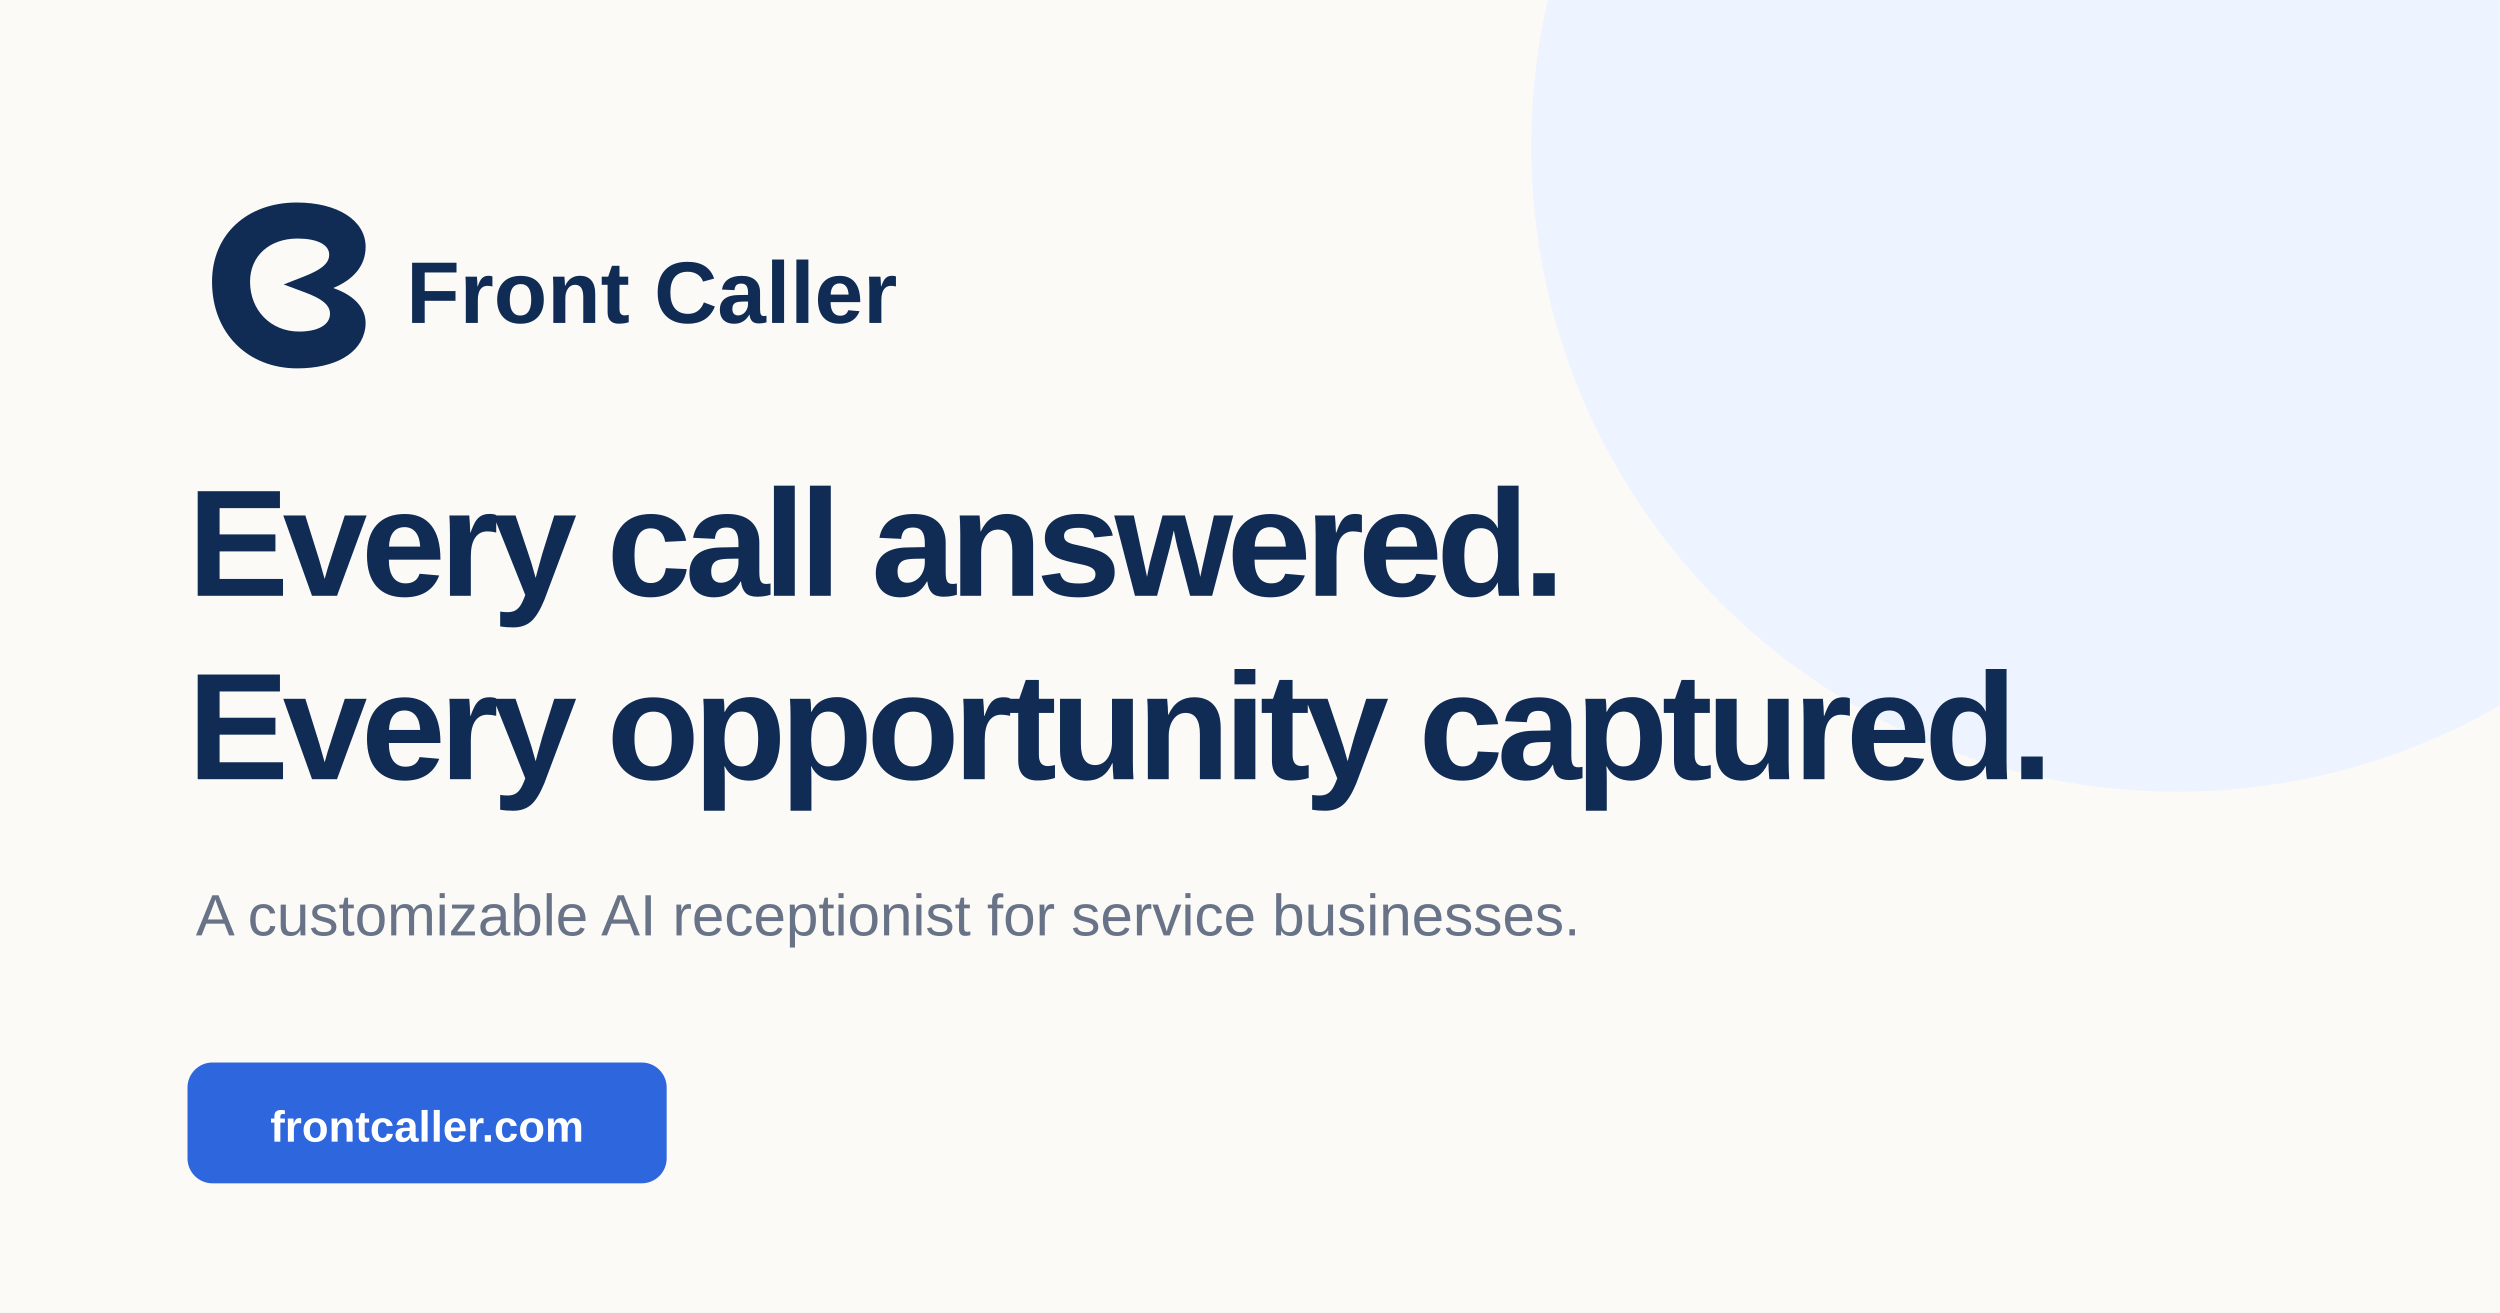
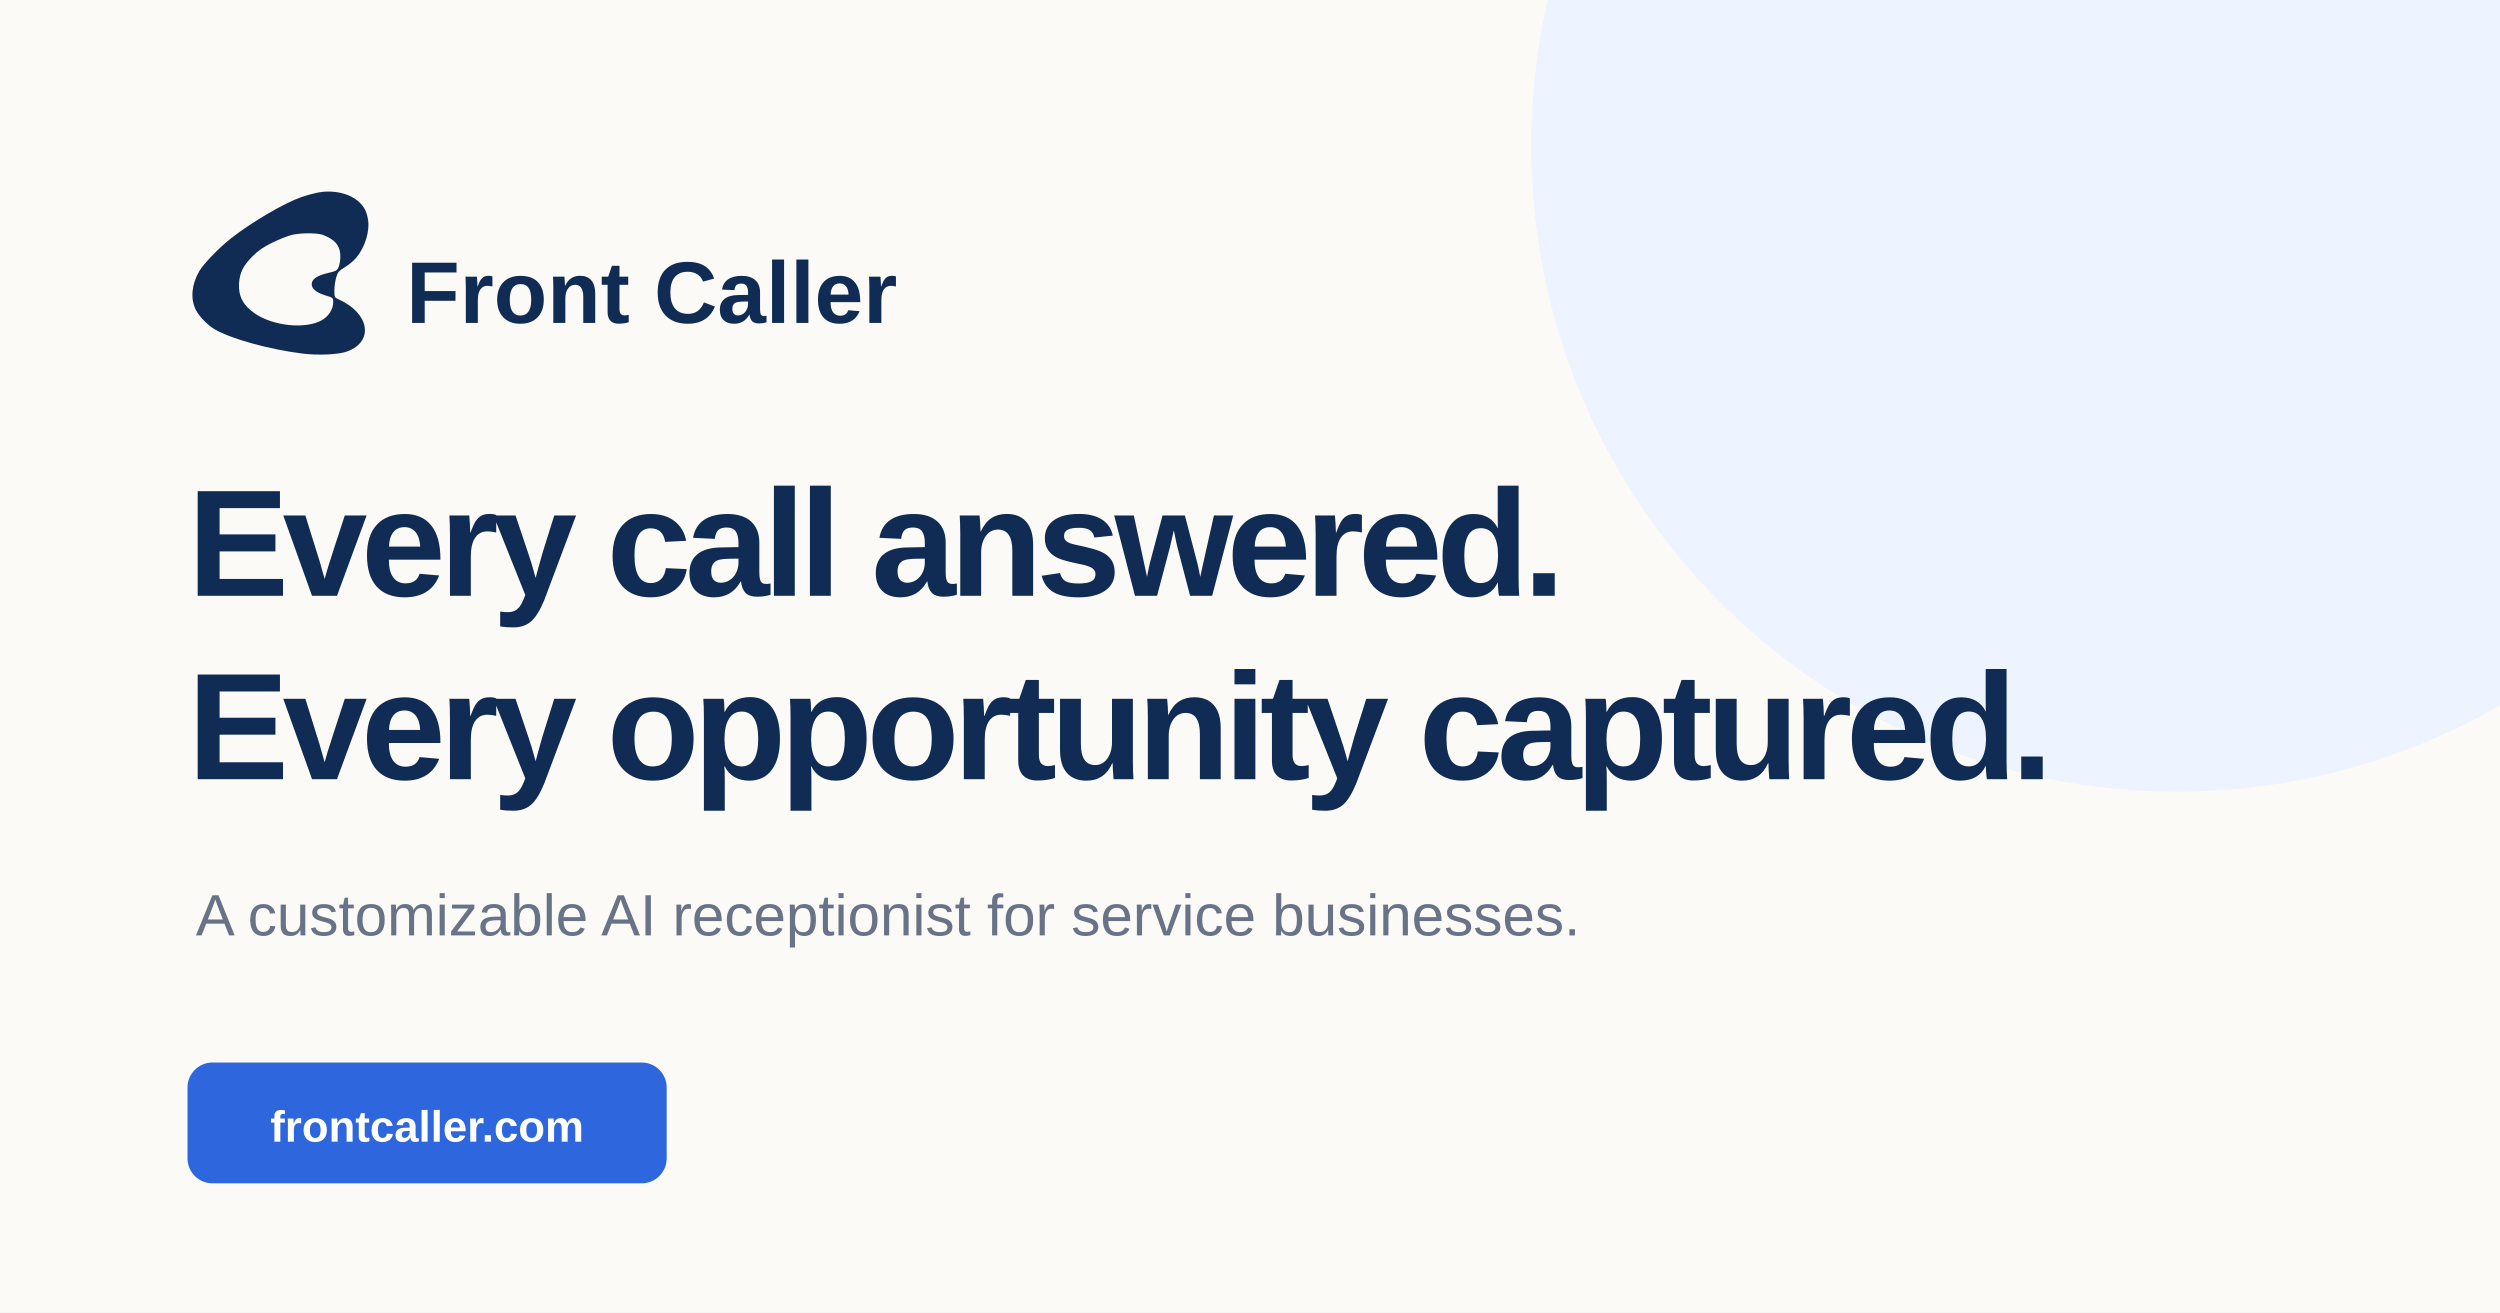
<svg xmlns="http://www.w3.org/2000/svg" width="1200" height="630" viewBox="0 0 1200 630">
  <rect width="1200" height="630" fill="#FBFAF7" />
  <circle cx="1045" cy="70" r="310" fill="#EDF3FF" />
  <g transform="translate(90 86)">
-     <g transform="scale(.19)">
-       <path fill="#102B54" fill-rule="evenodd" d="M62 259C62 139 151 59 276 59c103 0 174 45 174 112 0 48-31 83-82 104 58 20 88 56 81 102-10 64-77 101-172 101-123 0-215-87-215-219Zm96 0c0 72 52 126 124 126 46 0 78-16 78-45 0-23-22-39-66-55l-51-19 51-20c41-16 64-32 64-55 0-26-31-41-80-41-71 0-120 44-120 109Z" />
-     </g>
+     <svg width="90" height="90" viewBox="38 57 157 149">
+       <path fill="#102B54" fill-rule="evenodd" d="M146 64.458C142.425 65.227 136.8 66.801 133.5 67.956 118.832 73.092 92.134 88.72 74.5 102.491 64.727 110.123 51.38 123.91 47.868 130 41.47 141.096 40.342 152.907 44.804 162.104 47.506 167.674 54.668 175.135 60.715 178.679 74.413 186.707 106.416 195.564 134.264 199.034 147.929 200.737 164.952 199.878 172.098 197.126 194.246 188.596 190.303 165.316 164.75 153.732 161.039 152.05 161 151.971 161 146.198 161 142.989 161.673 138.096 162.496 135.326 163.833 130.824 164.625 129.899 169.962 126.604 173.246 124.578 177.51 120.993 179.439 118.64 186.918 109.513 190.899 96.014 189.026 86.137 187.805 79.698 186.071 76.363 181.835 72.304 173.895 64.696 159.529 61.551 146 64.458M126 99.53C122.425 100.323 114.912 103.234 109.304 105.998 101.641 109.776 97.53 112.581 92.752 117.289 84.784 125.14 81.685 131.279 81.166 140.241 80.541 151.035 84.547 158.69 94.361 165.449 109.73 176.033 136.876 178.783 150.428 171.126 156.215 167.857 160 161.876 160 156.001 160 152.355 159.936 152.297 153.826 150.447 146.115 148.112 142 144.826 142 141 142 136.78 146.309 133.764 155.401 131.621 162.622 129.919 163.295 129.538 164.596 126.424 165.368 124.576 165.993 120.687 165.984 117.782 165.959 110.043 162.937 105.3 155.658 101.577 150.746 99.065 148.521 98.569 141.177 98.349 136.272 98.202 129.675 98.715 126 99.53" />
+     </svg>
    <text x="105" y="69" fill="#102B54" font-family="Arial, Helvetica, sans-serif" font-size="42" font-weight="700">Front Caller</text>
  </g>
  <text x="90" y="286" fill="#102B54" font-family="Arial, Helvetica, sans-serif" font-size="73" font-weight="700" letter-spacing="-3">Every call answered.</text>
  <text x="90" y="374" fill="#102B54" font-family="Arial, Helvetica, sans-serif" font-size="73" font-weight="700" letter-spacing="-3">Every opportunity captured.</text>
  <text x="94" y="449" fill="#687387" font-family="Arial, Helvetica, sans-serif" font-size="28">A customizable AI receptionist for service businesses.</text>
  <rect x="90" y="510" width="230" height="58" rx="12" fill="#2D66DD" />
  <text x="205" y="548" text-anchor="middle" fill="#FFFFFF" font-family="Arial, Helvetica, sans-serif" font-size="21" font-weight="700">frontcaller.com</text>
</svg>
